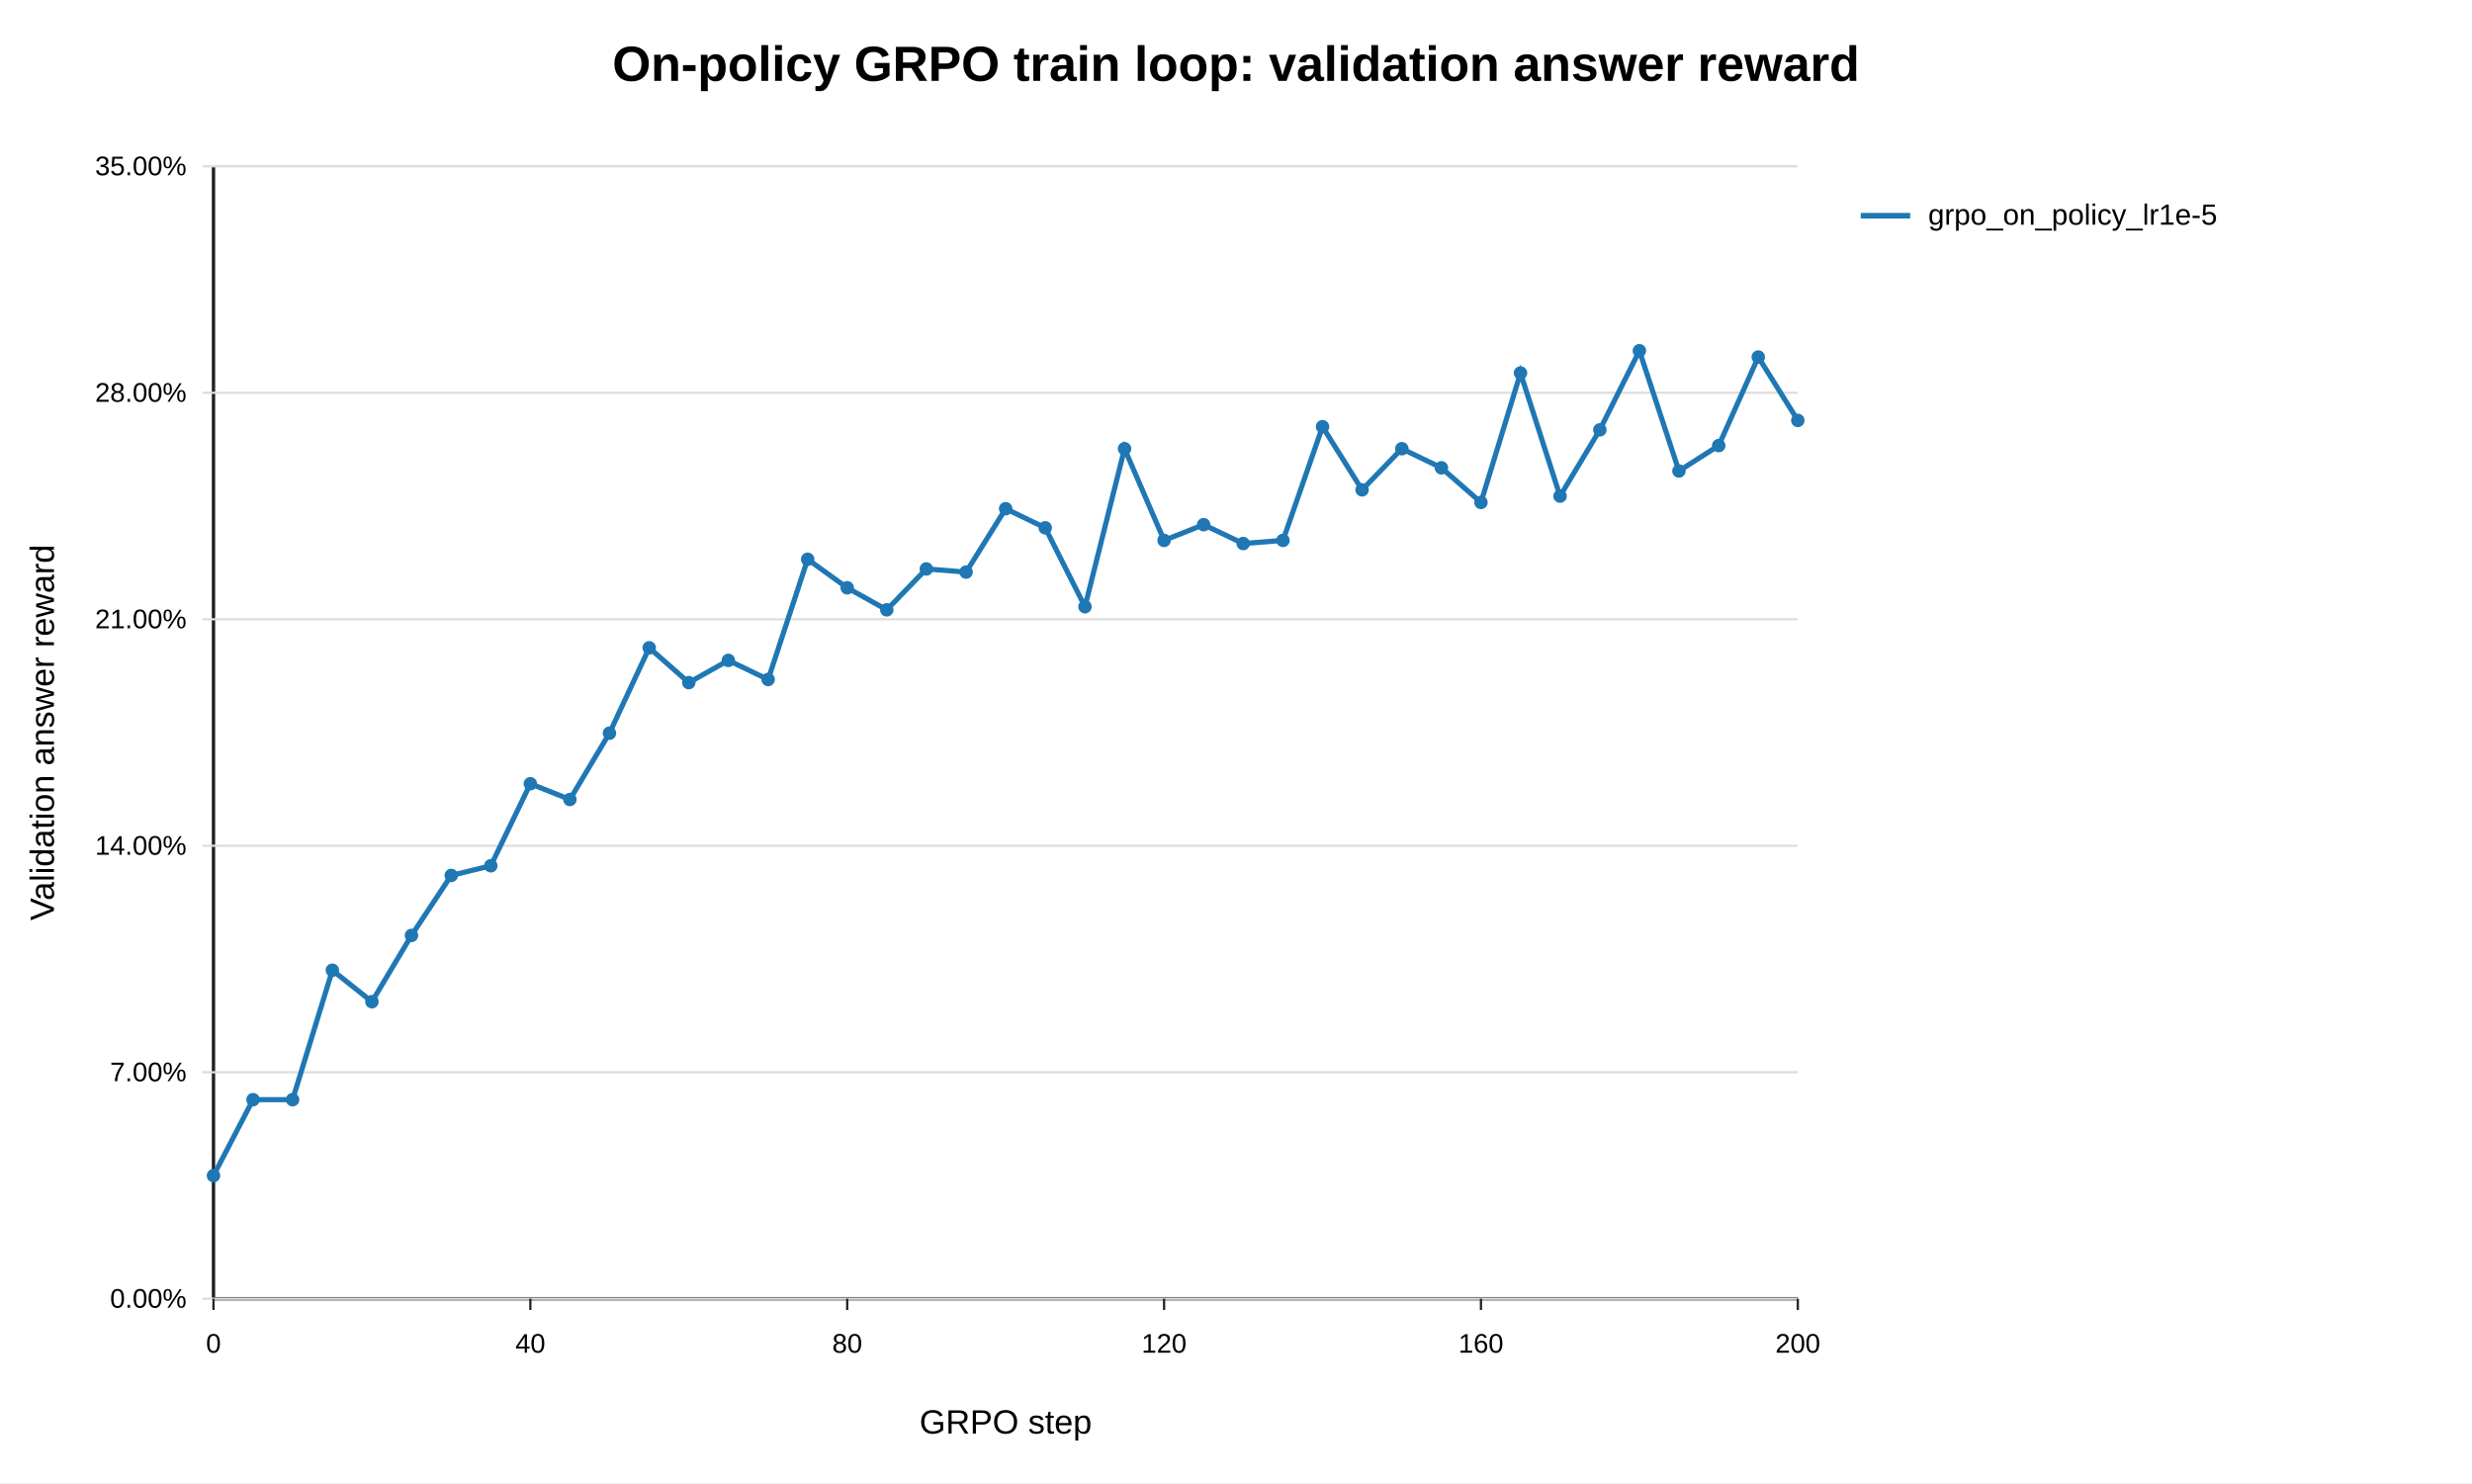
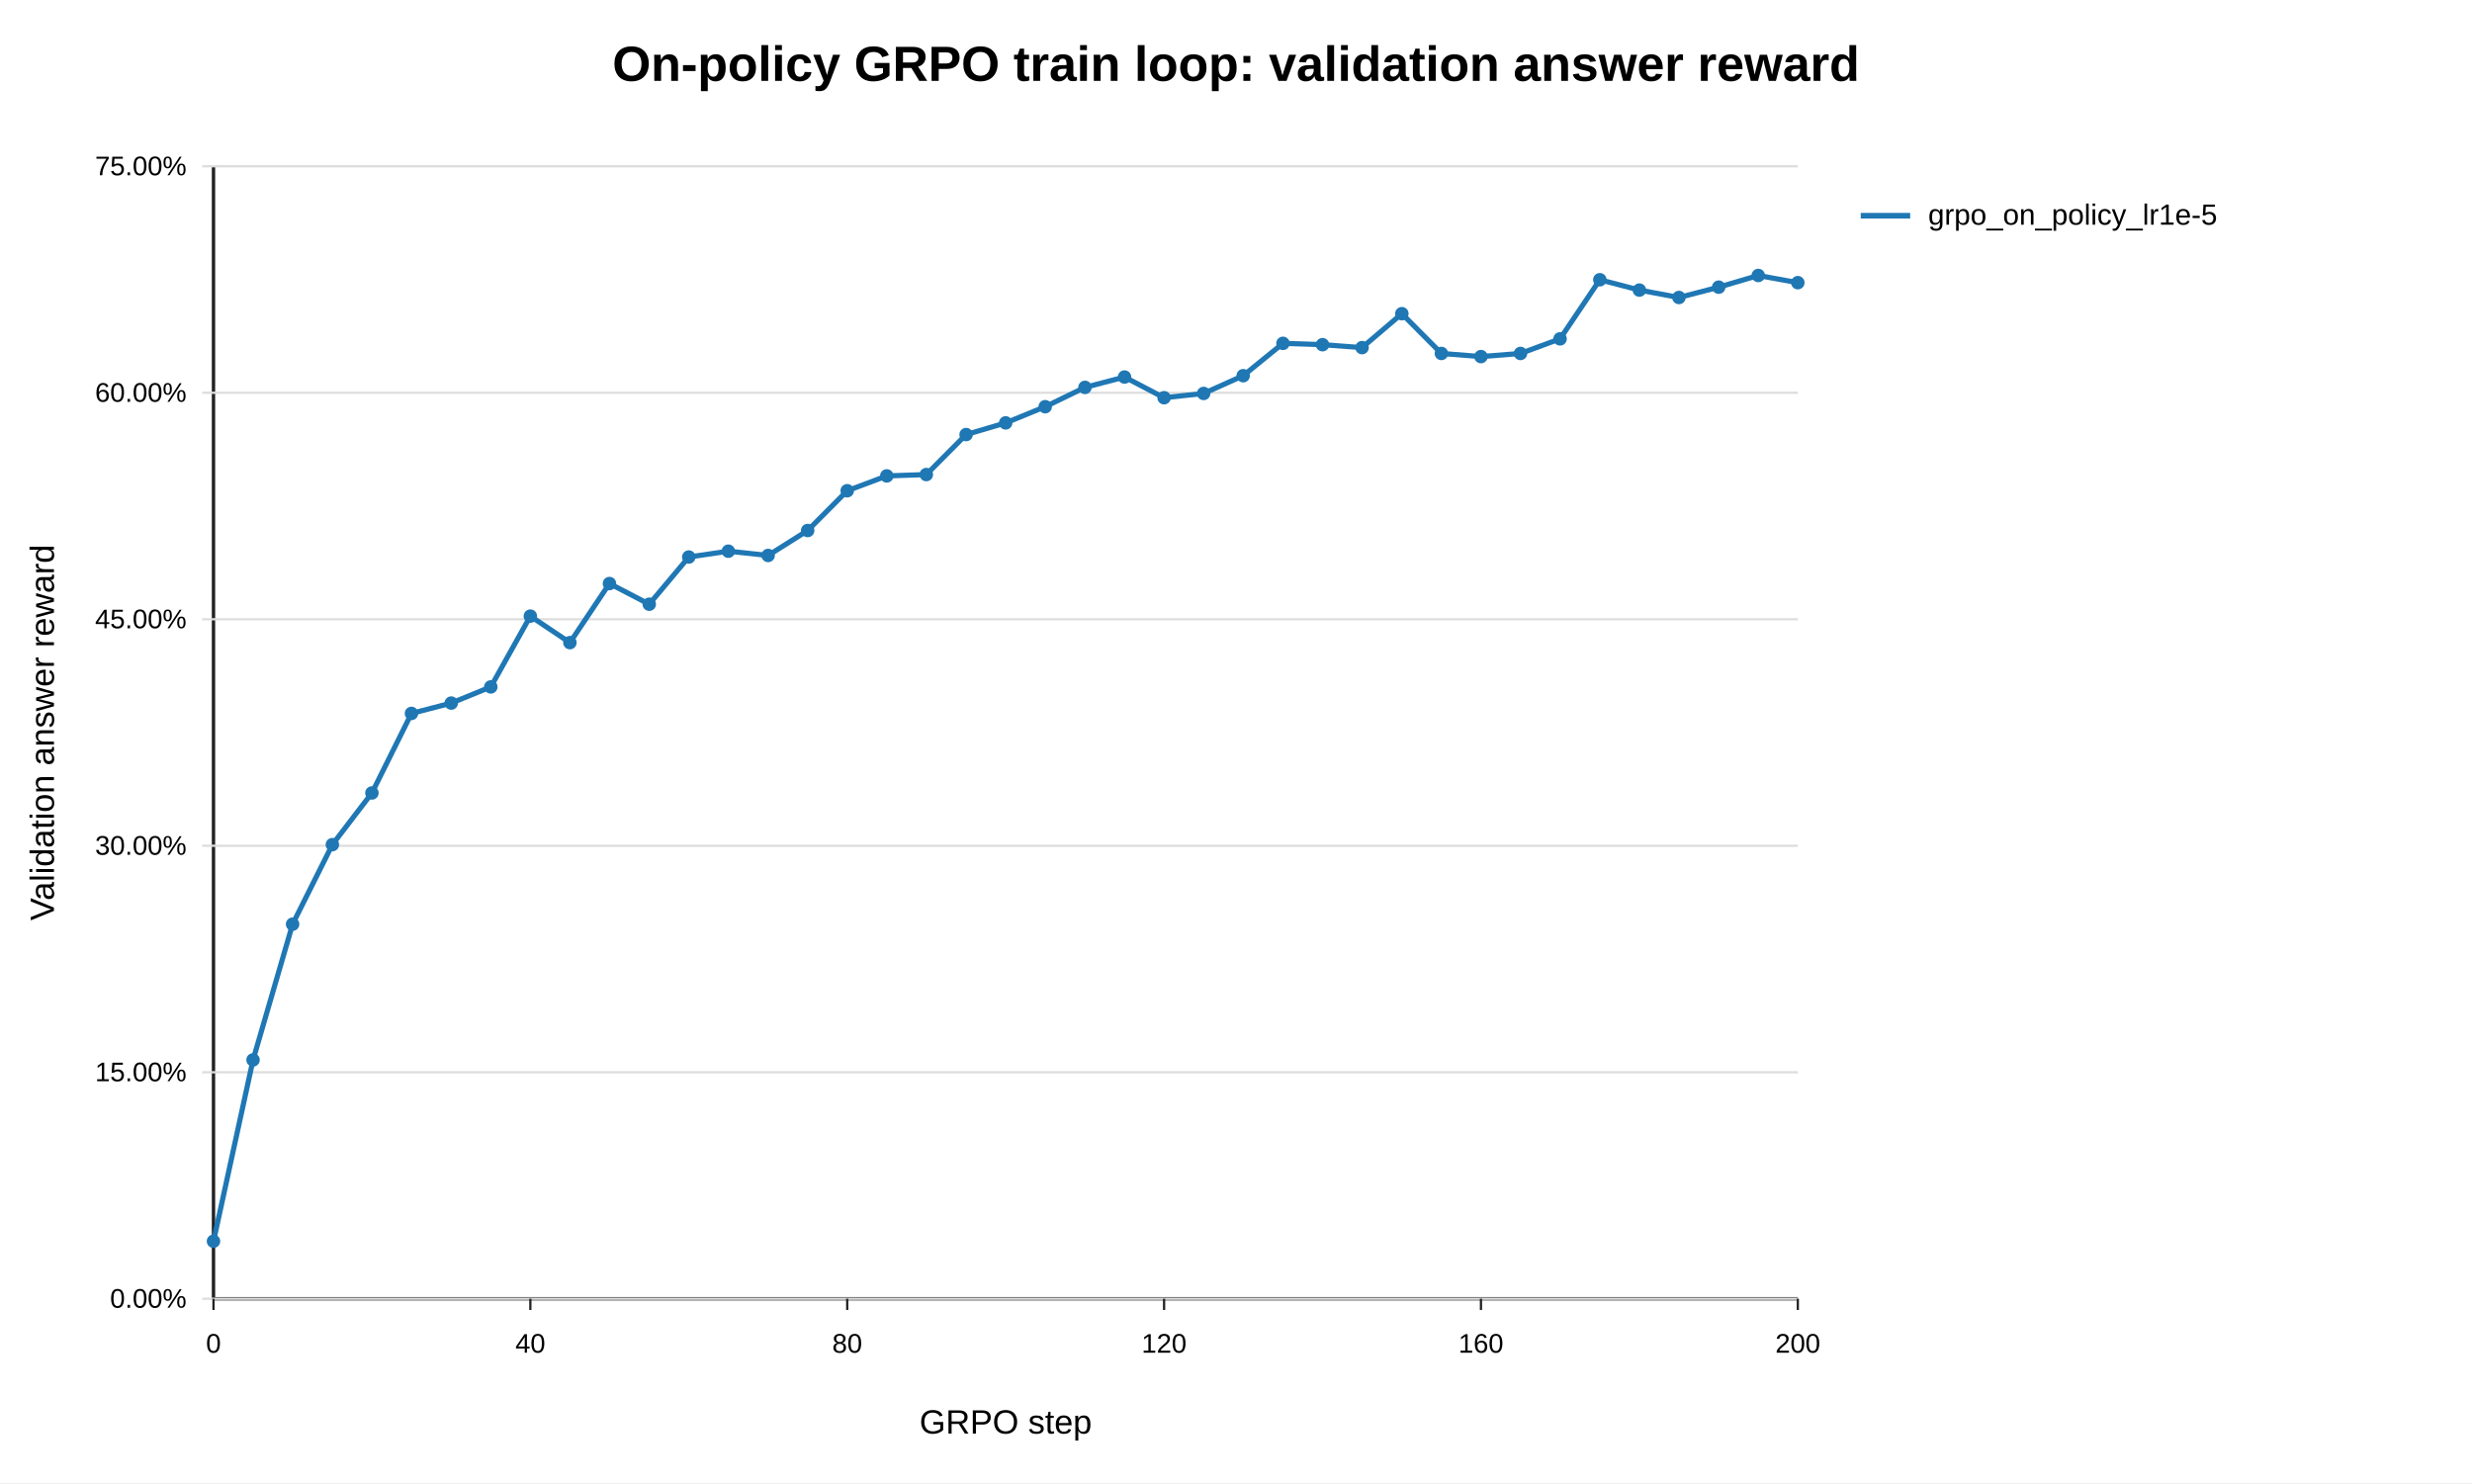
<svg xmlns="http://www.w3.org/2000/svg" width="1100" height="660" viewBox="0 0 1100 660">
  <rect width="100%" height="100%" fill="white" />
  <text x="550.0" y="36" text-anchor="middle" font-family="Arial" font-size="22" font-weight="700">On-policy GRPO train loop: validation answer reward</text>
  <line x1="95" y1="578" x2="800" y2="578" stroke="#222" stroke-width="1.5" />
  <line x1="95" y1="74" x2="95" y2="578" stroke="#222" stroke-width="1.5" />
  <line x1="90" y1="578.0" x2="800" y2="578.0" stroke="#ddd" stroke-width="1" />
  <text x="83" y="582.0" text-anchor="end" font-family="Arial" font-size="12">0.00%</text>
  <line x1="90" y1="477.2" x2="800" y2="477.2" stroke="#ddd" stroke-width="1" />
-   <text x="83" y="481.2" text-anchor="end" font-family="Arial" font-size="12">7.00%</text>
+   <text x="83" y="481.2" text-anchor="end" font-family="Arial" font-size="12">15.00%</text>
  <line x1="90" y1="376.4" x2="800" y2="376.4" stroke="#ddd" stroke-width="1" />
-   <text x="83" y="380.4" text-anchor="end" font-family="Arial" font-size="12">14.00%</text>
+   <text x="83" y="380.4" text-anchor="end" font-family="Arial" font-size="12">30.00%</text>
  <line x1="90" y1="275.6" x2="800" y2="275.6" stroke="#ddd" stroke-width="1" />
-   <text x="83" y="279.6" text-anchor="end" font-family="Arial" font-size="12">21.00%</text>
+   <text x="83" y="279.6" text-anchor="end" font-family="Arial" font-size="12">45.00%</text>
  <line x1="90" y1="174.8" x2="800" y2="174.8" stroke="#ddd" stroke-width="1" />
-   <text x="83" y="178.8" text-anchor="end" font-family="Arial" font-size="12">28.00%</text>
+   <text x="83" y="178.8" text-anchor="end" font-family="Arial" font-size="12">60.00%</text>
  <line x1="90" y1="74.0" x2="800" y2="74.0" stroke="#ddd" stroke-width="1" />
-   <text x="83" y="78.0" text-anchor="end" font-family="Arial" font-size="12">35.00%</text>
+   <text x="83" y="78.0" text-anchor="end" font-family="Arial" font-size="12">75.00%</text>
  <line x1="95.0" y1="578" x2="95.0" y2="583" stroke="#222" stroke-width="1" />
  <text x="95.0" y="602" text-anchor="middle" font-family="Arial" font-size="12">0</text>
  <line x1="236.0" y1="578" x2="236.0" y2="583" stroke="#222" stroke-width="1" />
  <text x="236.0" y="602" text-anchor="middle" font-family="Arial" font-size="12">40</text>
  <line x1="377.0" y1="578" x2="377.0" y2="583" stroke="#222" stroke-width="1" />
  <text x="377.0" y="602" text-anchor="middle" font-family="Arial" font-size="12">80</text>
  <line x1="518.0" y1="578" x2="518.0" y2="583" stroke="#222" stroke-width="1" />
  <text x="518.0" y="602" text-anchor="middle" font-family="Arial" font-size="12">120</text>
  <line x1="659.0" y1="578" x2="659.0" y2="583" stroke="#222" stroke-width="1" />
  <text x="659.0" y="602" text-anchor="middle" font-family="Arial" font-size="12">160</text>
  <line x1="800.0" y1="578" x2="800.0" y2="583" stroke="#222" stroke-width="1" />
  <text x="800.0" y="602" text-anchor="middle" font-family="Arial" font-size="12">200</text>
-   <polyline fill="none" stroke="#1f77b4" stroke-width="2.3" points="95.0,523.2 112.6,489.4 130.2,489.4 147.9,431.8 165.5,445.8 183.1,416.3 200.8,389.6 218.4,385.3 236.0,348.8 253.6,355.8 271.2,326.3 288.9,288.3 306.5,303.8 324.1,293.9 341.8,302.4 359.4,248.9 377.0,261.6 394.6,271.4 412.2,253.2 429.9,254.6 447.5,226.4 465.1,234.9 482.8,270.0 500.4,199.7 518.0,240.5 535.6,233.5 553.2,241.9 570.9,240.5 588.5,189.9 606.1,218.0 623.8,199.7 641.4,208.2 659.0,223.6 676.6,166.0 694.2,220.8 711.9,191.3 729.5,156.1 747.1,209.6 764.8,198.3 782.4,158.9 800.0,187.1" />
-   <circle cx="95.0" cy="523.2" r="3" fill="#1f77b4" />
-   <circle cx="112.6" cy="489.4" r="3" fill="#1f77b4" />
-   <circle cx="130.2" cy="489.4" r="3" fill="#1f77b4" />
-   <circle cx="147.9" cy="431.8" r="3" fill="#1f77b4" />
-   <circle cx="165.5" cy="445.8" r="3" fill="#1f77b4" />
-   <circle cx="183.1" cy="416.3" r="3" fill="#1f77b4" />
-   <circle cx="200.8" cy="389.6" r="3" fill="#1f77b4" />
-   <circle cx="218.4" cy="385.3" r="3" fill="#1f77b4" />
-   <circle cx="236.0" cy="348.8" r="3" fill="#1f77b4" />
-   <circle cx="253.6" cy="355.8" r="3" fill="#1f77b4" />
-   <circle cx="271.2" cy="326.3" r="3" fill="#1f77b4" />
-   <circle cx="288.9" cy="288.3" r="3" fill="#1f77b4" />
-   <circle cx="306.5" cy="303.8" r="3" fill="#1f77b4" />
-   <circle cx="324.1" cy="293.9" r="3" fill="#1f77b4" />
-   <circle cx="341.8" cy="302.4" r="3" fill="#1f77b4" />
-   <circle cx="359.4" cy="248.9" r="3" fill="#1f77b4" />
-   <circle cx="377.0" cy="261.6" r="3" fill="#1f77b4" />
-   <circle cx="394.6" cy="271.4" r="3" fill="#1f77b4" />
-   <circle cx="412.2" cy="253.2" r="3" fill="#1f77b4" />
-   <circle cx="429.9" cy="254.6" r="3" fill="#1f77b4" />
-   <circle cx="447.5" cy="226.4" r="3" fill="#1f77b4" />
-   <circle cx="465.1" cy="234.9" r="3" fill="#1f77b4" />
-   <circle cx="482.8" cy="270.0" r="3" fill="#1f77b4" />
-   <circle cx="500.4" cy="199.7" r="3" fill="#1f77b4" />
-   <circle cx="518.0" cy="240.5" r="3" fill="#1f77b4" />
-   <circle cx="535.6" cy="233.5" r="3" fill="#1f77b4" />
-   <circle cx="553.2" cy="241.9" r="3" fill="#1f77b4" />
-   <circle cx="570.9" cy="240.5" r="3" fill="#1f77b4" />
-   <circle cx="588.5" cy="189.9" r="3" fill="#1f77b4" />
-   <circle cx="606.1" cy="218.0" r="3" fill="#1f77b4" />
-   <circle cx="623.8" cy="199.7" r="3" fill="#1f77b4" />
-   <circle cx="641.4" cy="208.2" r="3" fill="#1f77b4" />
-   <circle cx="659.0" cy="223.6" r="3" fill="#1f77b4" />
-   <circle cx="676.6" cy="166.0" r="3" fill="#1f77b4" />
-   <circle cx="694.2" cy="220.8" r="3" fill="#1f77b4" />
-   <circle cx="711.9" cy="191.3" r="3" fill="#1f77b4" />
-   <circle cx="729.5" cy="156.1" r="3" fill="#1f77b4" />
-   <circle cx="747.1" cy="209.6" r="3" fill="#1f77b4" />
-   <circle cx="764.8" cy="198.3" r="3" fill="#1f77b4" />
-   <circle cx="782.4" cy="158.9" r="3" fill="#1f77b4" />
-   <circle cx="800.0" cy="187.1" r="3" fill="#1f77b4" />
+   <polyline fill="none" stroke="#1f77b4" stroke-width="2.3" points="95.0,552.4 112.6,471.7 130.2,411.3 147.9,375.9 165.5,352.9 183.1,317.5 200.8,312.9 218.4,305.7 236.0,274.2 253.6,286.0 271.2,259.7 288.9,268.9 306.5,247.9 324.1,245.3 341.8,247.2 359.4,236.1 377.0,218.4 394.6,211.8 412.2,211.2 429.9,193.4 447.5,188.2 465.1,181.0 482.8,172.4 500.4,167.8 518.0,177.0 535.6,175.1 553.2,167.2 570.9,152.8 588.5,153.4 606.1,154.7 623.8,139.6 641.4,157.3 659.0,158.7 676.6,157.3 694.2,150.8 711.9,124.5 729.5,129.1 747.1,132.4 764.8,127.8 782.4,122.6 800.0,125.8" />
+   <circle cx="95.0" cy="552.4" r="3" fill="#1f77b4" />
+   <circle cx="112.6" cy="471.7" r="3" fill="#1f77b4" />
+   <circle cx="130.2" cy="411.3" r="3" fill="#1f77b4" />
+   <circle cx="147.9" cy="375.9" r="3" fill="#1f77b4" />
+   <circle cx="165.5" cy="352.9" r="3" fill="#1f77b4" />
+   <circle cx="183.1" cy="317.5" r="3" fill="#1f77b4" />
+   <circle cx="200.8" cy="312.9" r="3" fill="#1f77b4" />
+   <circle cx="218.4" cy="305.7" r="3" fill="#1f77b4" />
+   <circle cx="236.0" cy="274.2" r="3" fill="#1f77b4" />
+   <circle cx="253.6" cy="286.0" r="3" fill="#1f77b4" />
+   <circle cx="271.2" cy="259.7" r="3" fill="#1f77b4" />
+   <circle cx="288.9" cy="268.9" r="3" fill="#1f77b4" />
+   <circle cx="306.5" cy="247.9" r="3" fill="#1f77b4" />
+   <circle cx="324.1" cy="245.3" r="3" fill="#1f77b4" />
+   <circle cx="341.8" cy="247.2" r="3" fill="#1f77b4" />
+   <circle cx="359.4" cy="236.1" r="3" fill="#1f77b4" />
+   <circle cx="377.0" cy="218.4" r="3" fill="#1f77b4" />
+   <circle cx="394.6" cy="211.8" r="3" fill="#1f77b4" />
+   <circle cx="412.2" cy="211.2" r="3" fill="#1f77b4" />
+   <circle cx="429.9" cy="193.4" r="3" fill="#1f77b4" />
+   <circle cx="447.5" cy="188.2" r="3" fill="#1f77b4" />
+   <circle cx="465.1" cy="181.0" r="3" fill="#1f77b4" />
+   <circle cx="482.8" cy="172.4" r="3" fill="#1f77b4" />
+   <circle cx="500.4" cy="167.8" r="3" fill="#1f77b4" />
+   <circle cx="518.0" cy="177.0" r="3" fill="#1f77b4" />
+   <circle cx="535.6" cy="175.1" r="3" fill="#1f77b4" />
+   <circle cx="553.2" cy="167.2" r="3" fill="#1f77b4" />
+   <circle cx="570.9" cy="152.8" r="3" fill="#1f77b4" />
+   <circle cx="588.5" cy="153.4" r="3" fill="#1f77b4" />
+   <circle cx="606.1" cy="154.7" r="3" fill="#1f77b4" />
+   <circle cx="623.8" cy="139.6" r="3" fill="#1f77b4" />
+   <circle cx="641.4" cy="157.3" r="3" fill="#1f77b4" />
+   <circle cx="659.0" cy="158.7" r="3" fill="#1f77b4" />
+   <circle cx="676.6" cy="157.3" r="3" fill="#1f77b4" />
+   <circle cx="694.2" cy="150.8" r="3" fill="#1f77b4" />
+   <circle cx="711.9" cy="124.5" r="3" fill="#1f77b4" />
+   <circle cx="729.5" cy="129.1" r="3" fill="#1f77b4" />
+   <circle cx="747.1" cy="132.4" r="3" fill="#1f77b4" />
+   <circle cx="764.8" cy="127.8" r="3" fill="#1f77b4" />
+   <circle cx="782.4" cy="122.6" r="3" fill="#1f77b4" />
+   <circle cx="800.0" cy="125.8" r="3" fill="#1f77b4" />
  <line x1="828" y1="96" x2="850" y2="96" stroke="#1f77b4" stroke-width="2.5" />
  <text x="858" y="100" font-family="Arial" font-size="13">grpo_on_policy_lr1e-5</text>
  <text x="447.5" y="638" text-anchor="middle" font-family="Arial" font-size="15">GRPO step</text>
  <text x="24" y="326.0" text-anchor="middle" font-family="Arial" font-size="15" transform="rotate(-90 24 326.0)">Validation answer reward</text>
</svg>
